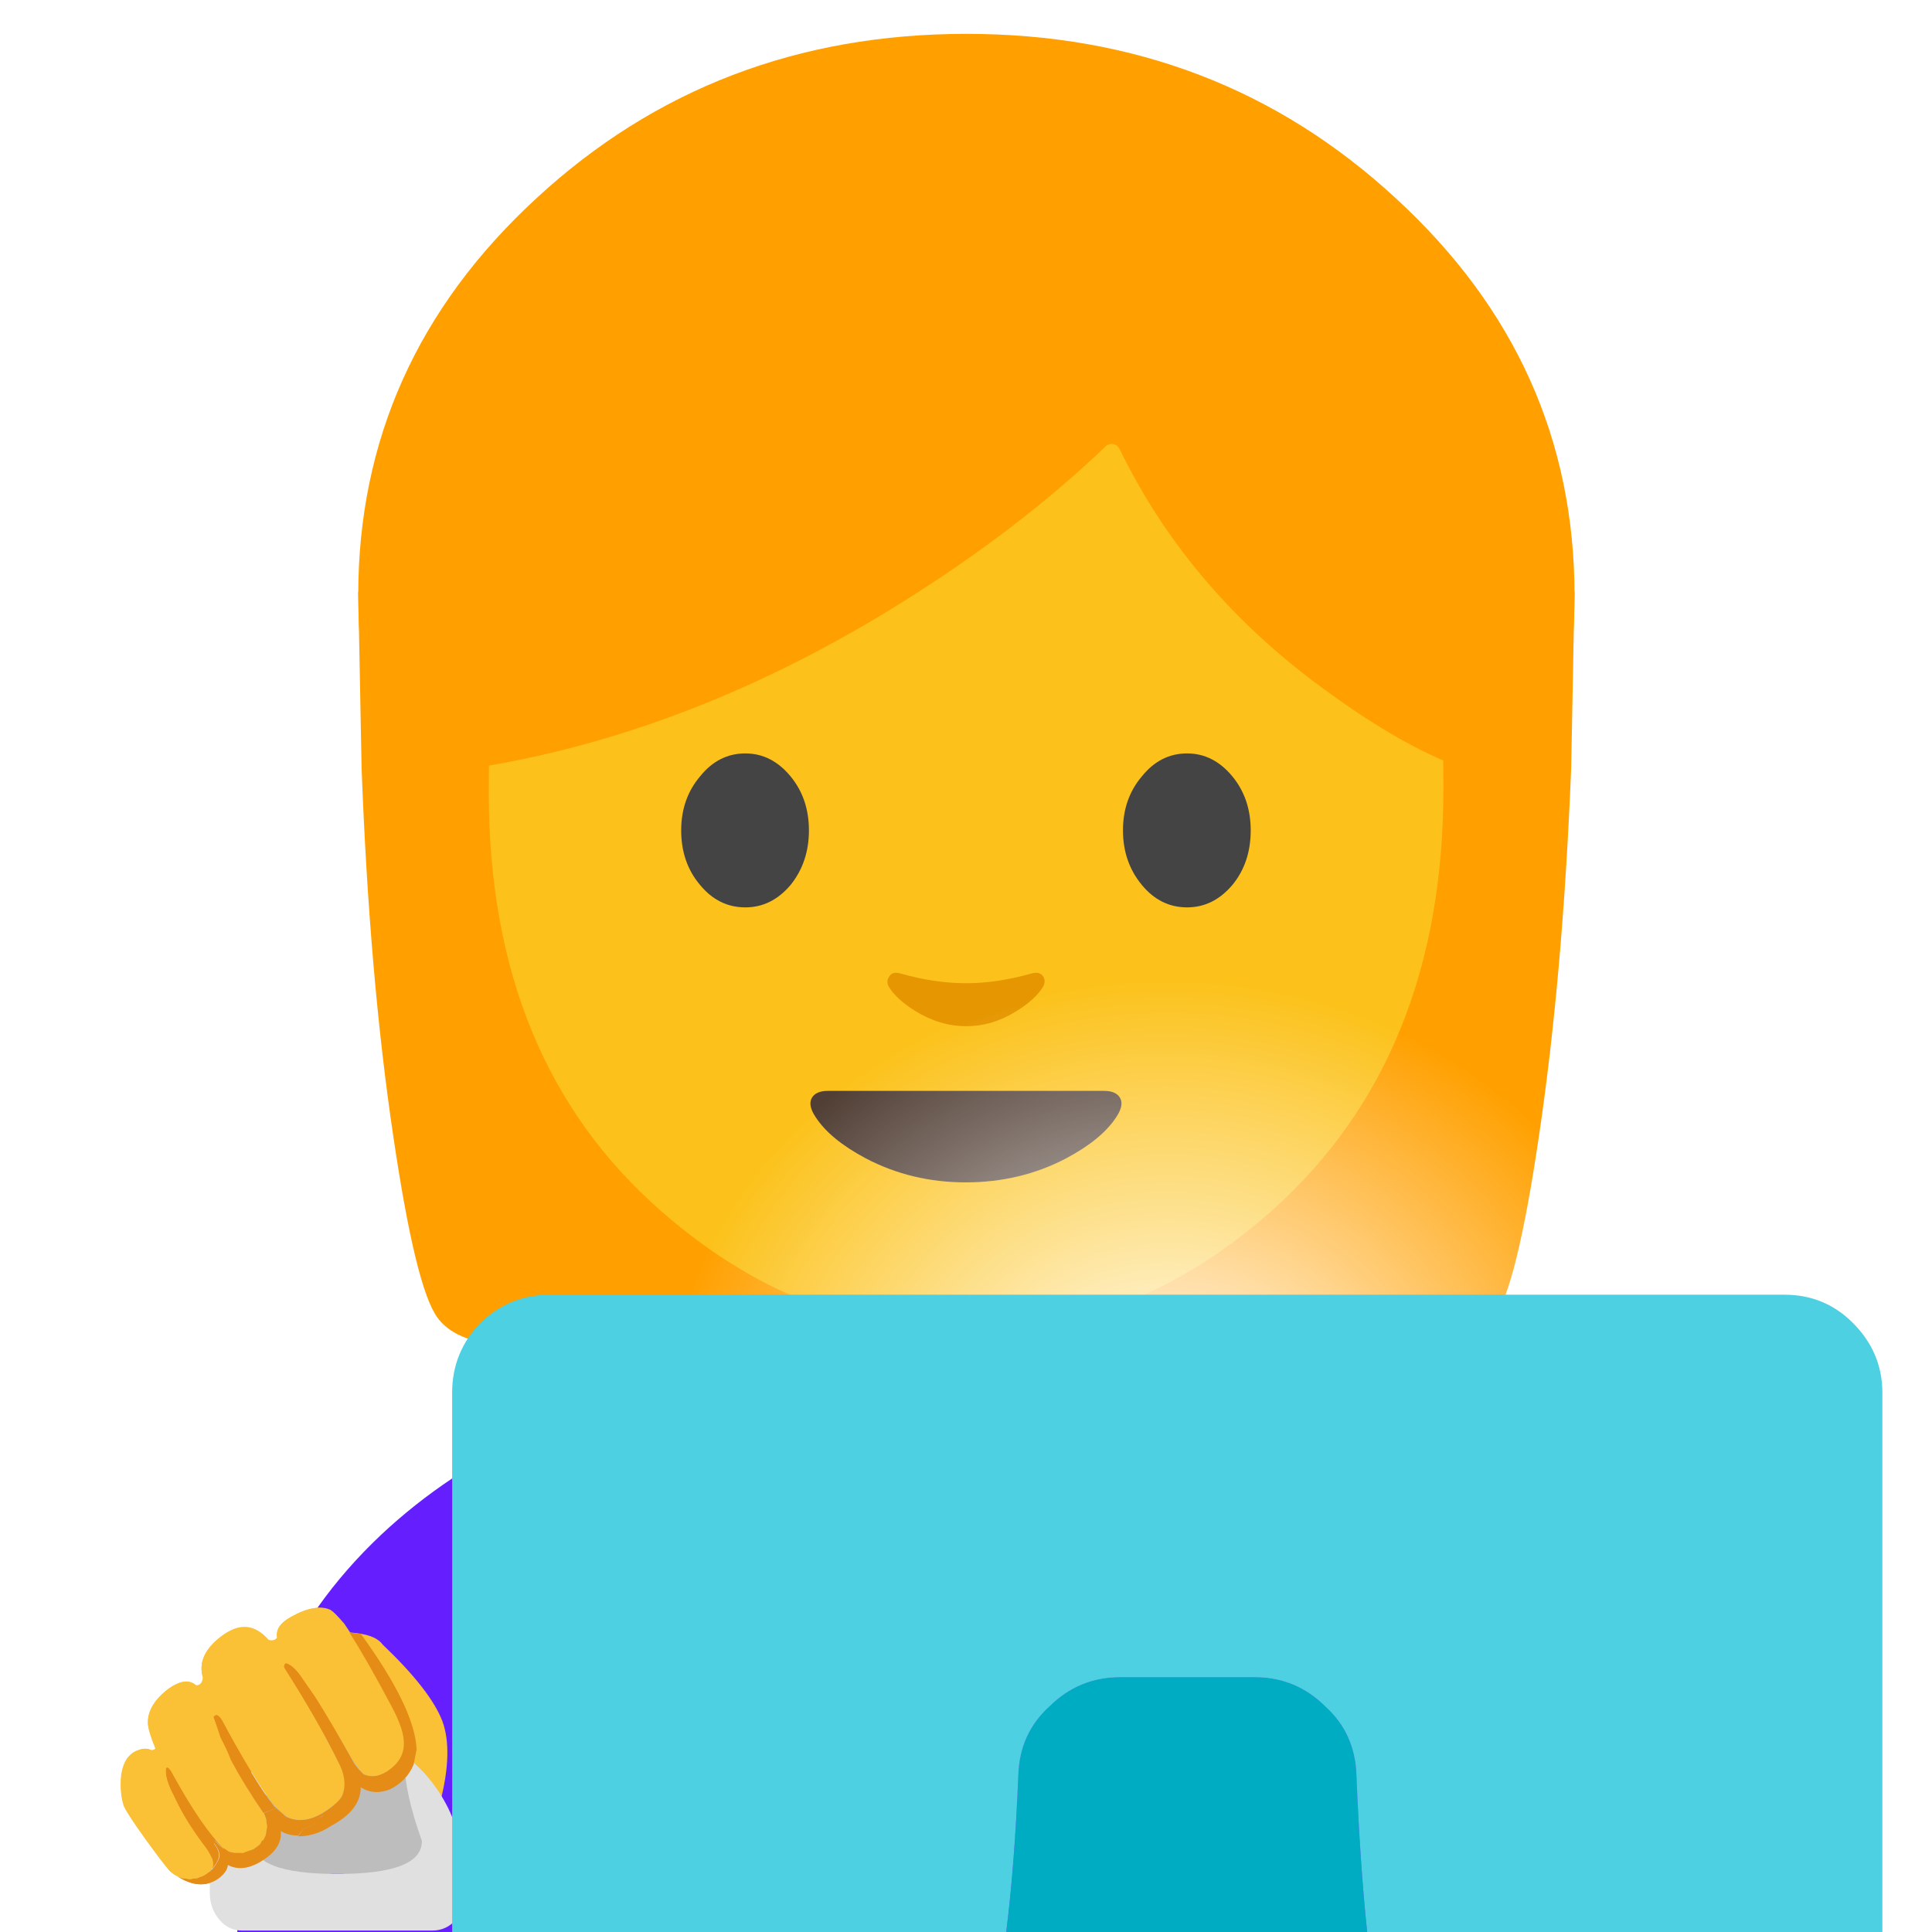
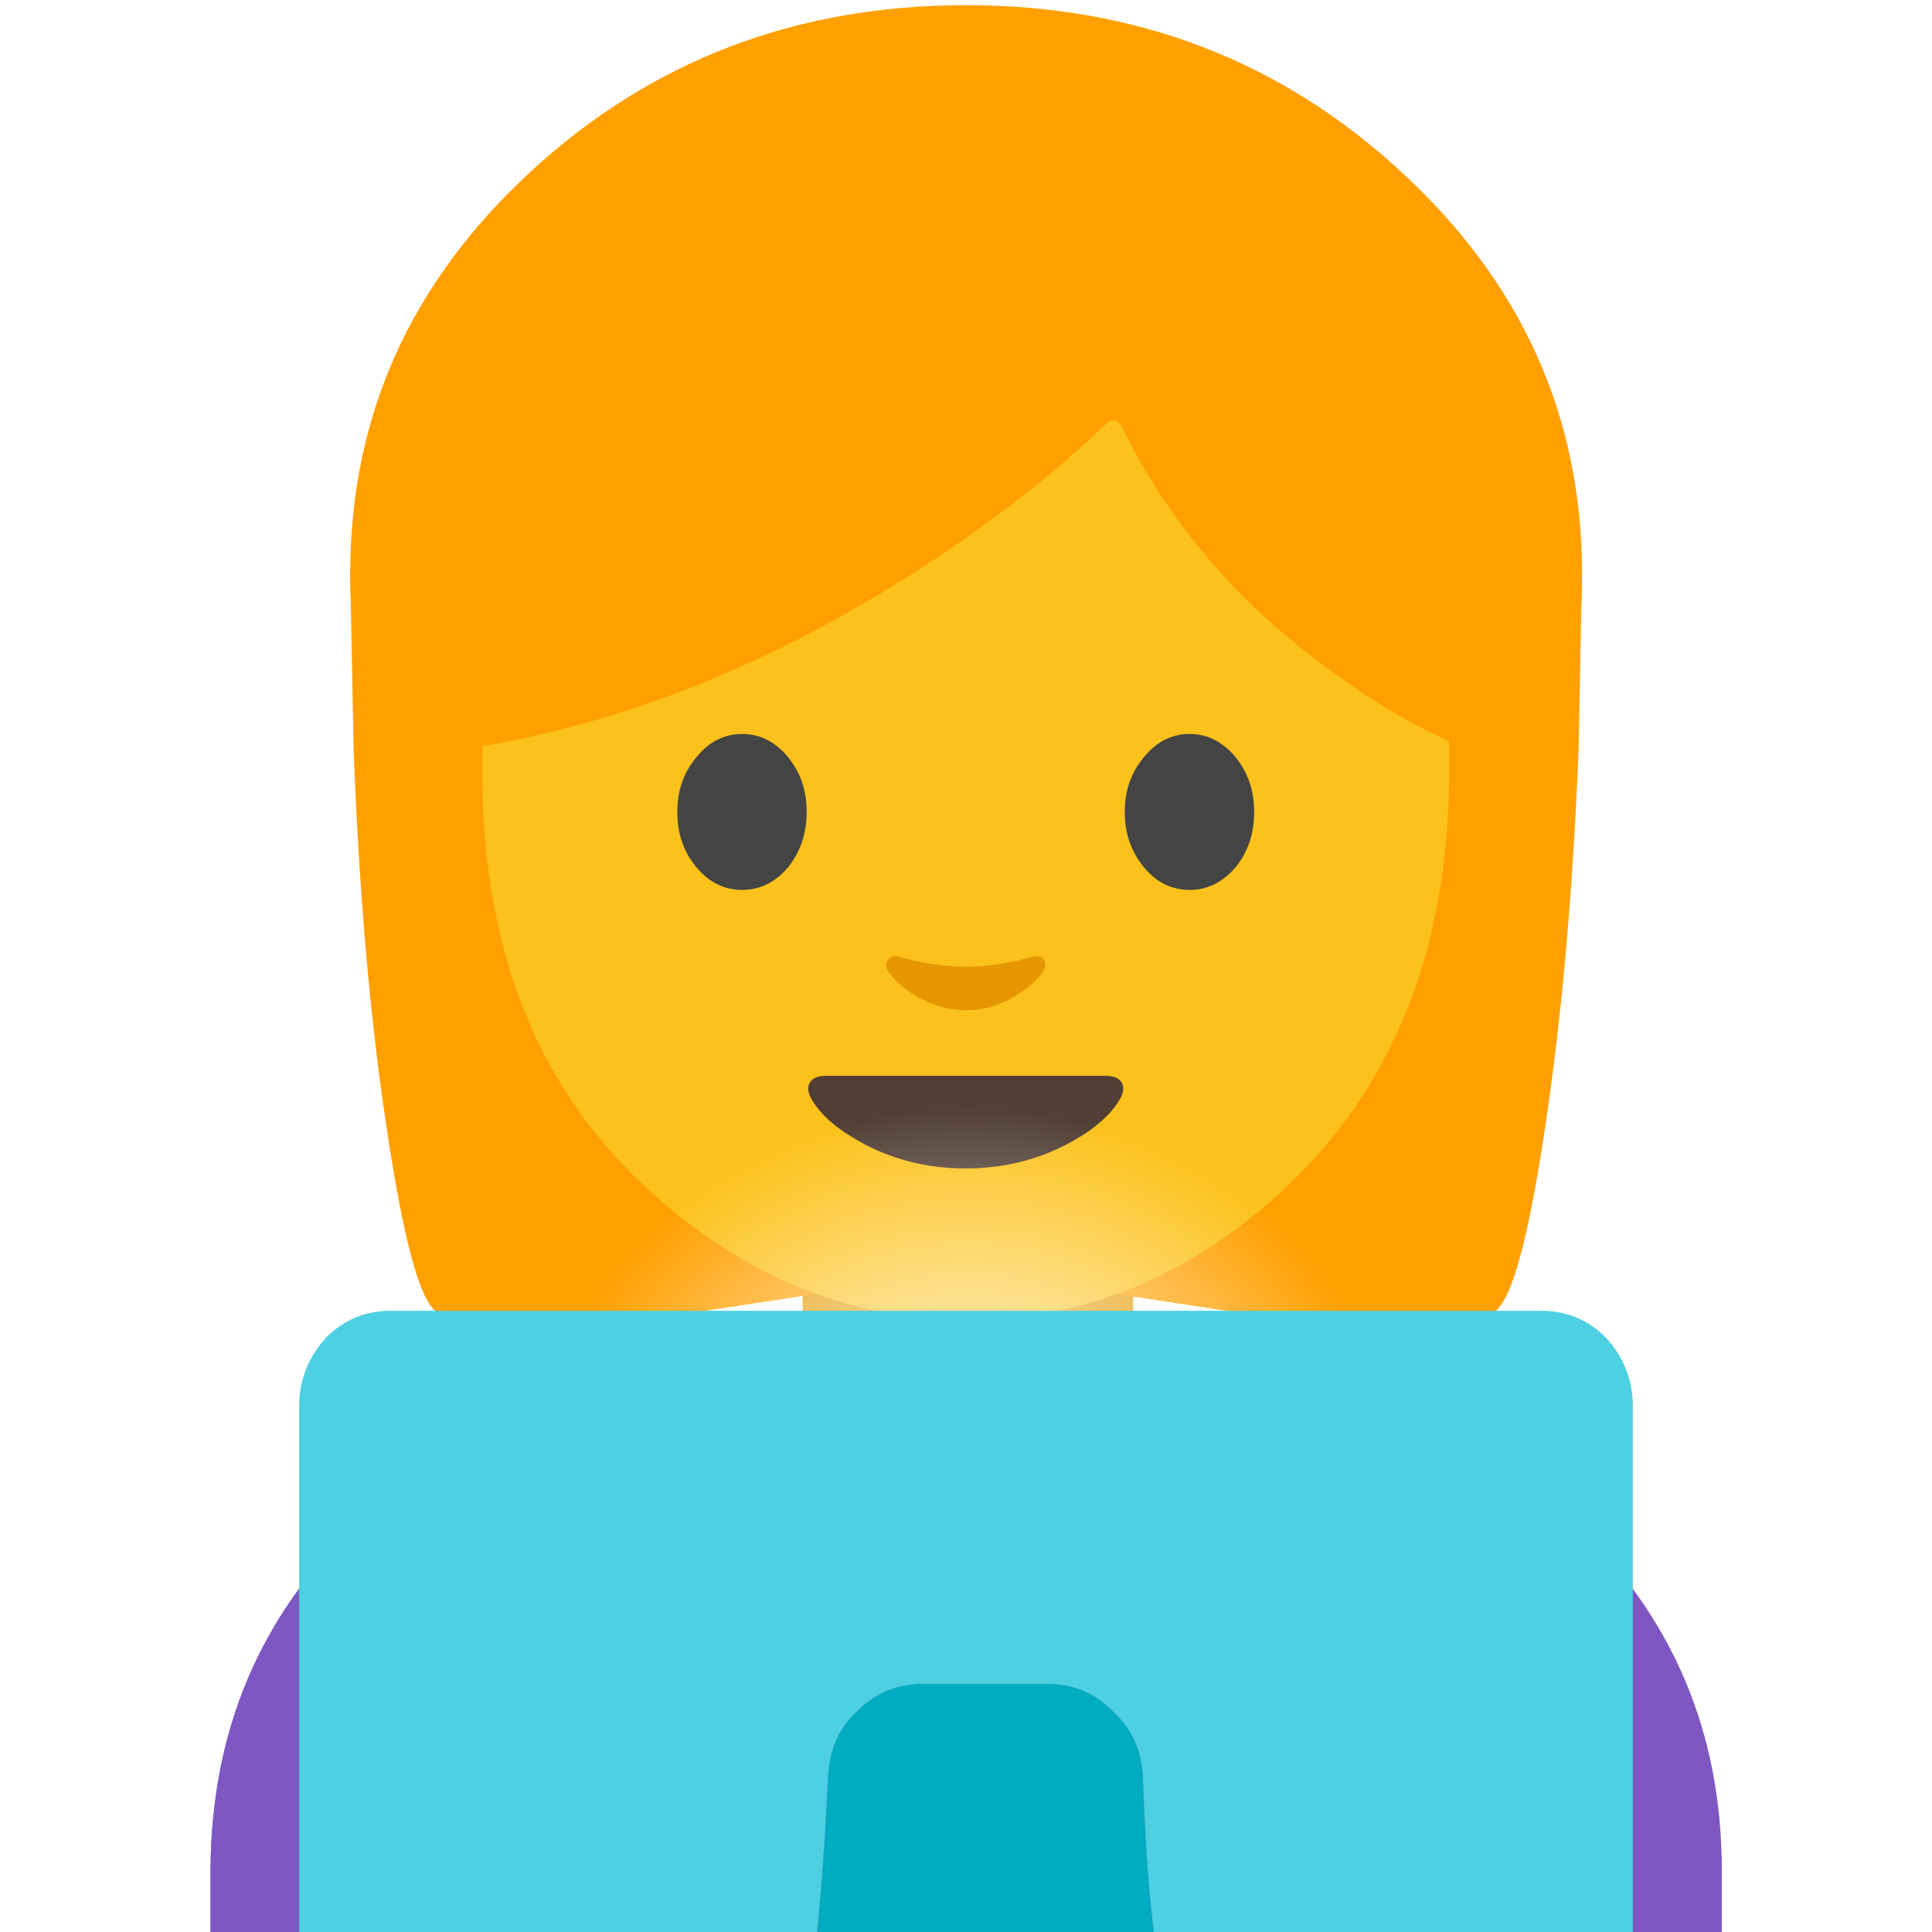
<svg xmlns="http://www.w3.org/2000/svg" xmlns:xlink="http://www.w3.org/1999/xlink" version="1.1" preserveAspectRatio="none" x="0px" y="0px" width="72px" height="72px" viewBox="0 0 72 72">
  <defs>
-     <radialGradient id="Gradient_1" gradientUnits="userSpaceOnUse" cx="0" cy="0" r="22.088" fx="0" fy="0" gradientTransform="matrix( 1, 0, 0, 0.8981324, 36.25,47.85) " spreadMethod="pad">
+     <radialGradient id="Gradient_1" gradientUnits="userSpaceOnUse" cx="0" cy="0" r="16.175" fx="0" fy="0" gradientTransform="matrix( 1, 0, 0, 0.8979907, 36.05,55.75) " spreadMethod="pad">
      <stop offset="0%" stop-color="#FFFFFF" />
      <stop offset="100%" stop-color="#FFFFFF" stop-opacity="0" />
    </radialGradient>
-     <g id="Layer1_0_MEMBER_0_MEMBER_0_MEMBER_0_FILL">
-       <path fill="#651FFF" stroke="none" d=" M 8.85 69.75 L 8.85 72 63.35 72 63.35 69.75 Q 63.35 62.3 58 57.2 53.05 52.6 45.05 51.2 35.95 49.65 26.6 51.9 18.85 53.7 14.15 58 8.85 62.85 8.85 69.75 Z" />
+     <g id="Layer0_0_MEMBER_0_MEMBER_0_MEMBER_0_FILL">
+       <path fill="#7E57C2" stroke="none" d=" M 8.85 69.75 L 8.85 72 63.35 72 63.35 69.75 Q 63.35 62.3 58 57.2 53.05 52.6 45.05 51.2 35.95 49.65 26.6 51.9 18.85 53.7 14.15 58 8.85 62.85 8.85 69.75 Z" />
    </g>
-     <g id="Layer1_0_MEMBER_0_MEMBER_1_FILL">
-       <path fill="#651FFF" stroke="none" d=" M 14.2 57.2 Q 8.85 62.25 8.85 69.75 L 8.85 72 63.35 72 63.35 69.75 Q 63.35 62.85 58.05 58 53.35 53.7 45.55 51.9 36.2 49.65 27.15 51.2 19.1 52.6 14.2 57.2 Z" />
+     <g id="Layer0_0_MEMBER_0_MEMBER_1_FILL">
+       <path fill="#7E57C2" stroke="none" d=" M 13.35 56.7 Q 7.85 61.95 7.85 69.7 L 7.85 72 64.15 72 64.15 69.7 Q 64.15 62.55 58.7 57.55 53.85 53.1 45.75 51.25 36.1 48.9 26.75 50.5 18.45 51.95 13.35 56.7 Z" />
    </g>
-     <g id="Layer1_0_MEMBER_0_MEMBER_2_FILL">
+     <g id="Layer0_0_MEMBER_0_MEMBER_2_FILL">
      <path fill="#E59900" stroke="none" d=" M 64 74.15 Q 66.9 74.15 68.95 72.1 71 70.05 71 67.15 L 71 60.75 57 60.75 57 67.15 Q 57 70.05 59.05 72.1 61.1 74.15 64 74.15 Z" />
    </g>
-     <g id="Layer1_0_MEMBER_1_MEMBER_0_FILL">
+     <g id="Layer0_0_MEMBER_1_MEMBER_0_FILL">
      <path fill="#FFA000" stroke="none" d=" M 118.2 71.6 L 118.5 55.8 65 53.6 9.5 55.8 9.8 71.6 Q 10.5 90.25 12.65 104.65 14.65 118.2 16.6 120.85 19 124.15 27.8 123.15 34.1 122.4 48.7 120.15 58.15 118.65 63.5 118.65 L 64.45 118.65 Q 69.8 118.65 79.25 120.15 93.85 122.4 100.1 123.15 108.9 124.15 111.3 120.85 113.3 118.2 115.3 104.65 117.45 90.25 118.2 71.6 Z" />
    </g>
-     <g id="Layer1_0_MEMBER_1_MEMBER_1_FILL">
+     <g id="Layer0_0_MEMBER_1_MEMBER_1_FILL">
      <path fill="#FFA000" stroke="none" d=" M 102.5 91.65 Q 118.5 76.9 118.5 56.1 118.5 35.25 102.5 20.55 86.55 5.8 64 5.8 41.4 5.8 25.45 20.55 9.5 35.25 9.5 56.1 9.5 76.9 25.45 91.65 41.45 106.4 64 106.4 86.55 106.4 102.5 91.65 Z" />
    </g>
-     <g id="Layer1_0_MEMBER_1_MEMBER_2_FILL">
+     <g id="Layer0_0_MEMBER_1_MEMBER_2_FILL">
      <path fill="#FCC21B" stroke="none" d=" M 106.75 73.45 Q 106.75 44.75 97.85 30.85 87.7 14.9 64.15 14.9 40.6 14.9 30.25 31 21.2 45.15 21.2 73.8 21.2 97.8 36.65 111.3 49 122.15 64.15 122.15 79.2 122.15 91.5 111.15 106.75 97.45 106.75 73.45 Z" />
    </g>
-     <g id="Layer1_0_MEMBER_1_MEMBER_3_FILL">
+     <g id="Layer0_0_MEMBER_1_MEMBER_3_FILL">
      <path fill="#FFA000" stroke="none" d=" M 108.05 32.25 Q 104.85 25.75 97.8 19.2 83.65 6.15 64.4 6.15 45.2 6.15 31.05 18.9 24 25.3 20.8 31.65 L 20.8 71.45 Q 39.8 68.25 58.15 56.8 68.65 50.25 76.45 42.8 76.75 42.5 77.15 42.55 77.55 42.65 77.75 43.05 84.05 56 96.7 65 103 69.55 108.05 71.45 L 108.05 32.25 Z" />
    </g>
-     <g id="Layer1_0_MEMBER_1_MEMBER_4_MEMBER_0_FILL">
+     <g id="Layer0_0_MEMBER_1_MEMBER_4_MEMBER_0_FILL">
      <path fill="#444444" stroke="none" d=" M 40.15 72.35 Q 38.45 74.35 38.45 77.2 38.45 80.1 40.15 82.1 41.8 84.1 44.2 84.1 46.55 84.1 48.25 82.1 49.9 80.05 49.9 77.2 49.9 74.35 48.25 72.35 46.55 70.3 44.2 70.3 41.8 70.3 40.15 72.35 Z" />
    </g>
-     <g id="Layer1_0_MEMBER_1_MEMBER_4_MEMBER_1_FILL">
+     <g id="Layer0_0_MEMBER_1_MEMBER_4_MEMBER_1_FILL">
      <path fill="#444444" stroke="none" d=" M 87.85 72.35 Q 86.15 70.3 83.8 70.3 81.4 70.3 79.75 72.35 78.05 74.35 78.05 77.2 78.05 80.05 79.75 82.1 81.4 84.1 83.8 84.1 86.15 84.1 87.85 82.1 89.5 80.1 89.5 77.2 89.5 74.35 87.85 72.35 Z" />
    </g>
-     <g id="Layer1_0_MEMBER_1_MEMBER_4_MEMBER_2_FILL">
+     <g id="Layer0_0_MEMBER_1_MEMBER_4_MEMBER_2_FILL">
      <path fill="#513F35" stroke="none" d=" M 63.95 108.75 Q 68.85 108.75 72.95 106.6 76.15 104.9 77.45 102.9 78.15 101.85 77.8 101.2 77.45 100.55 76.35 100.55 L 51.6 100.55 Q 50.5 100.55 50.15 101.2 49.8 101.85 50.5 102.9 51.8 104.9 55 106.6 59.1 108.75 63.95 108.75 Z" />
    </g>
-     <g id="Layer1_0_MEMBER_1_MEMBER_4_MEMBER_3_FILL">
+     <g id="Layer0_0_MEMBER_1_MEMBER_4_MEMBER_3_FILL">
      <path fill="#E59600" stroke="none" d=" M 58 90 Q 57.35 89.85 57.1 90.3 56.8 90.7 57.05 91.2 57.75 92.35 59.45 93.4 61.65 94.75 64 94.75 66.35 94.75 68.5 93.4 70.2 92.35 70.9 91.2 71.15 90.7 70.9 90.3 70.6 89.85 69.95 90 66.8 90.9 64 90.9 61.15 90.9 58 90 Z" />
    </g>
-     <g id="Layer1_0_MEMBER_2_MEMBER_0_FILL">
-       <path fill="#FAC036" stroke="none" d=" M 21.15 119.55 Q 22.05 116.1 21.3 114.1 20.5 112.05 17.35 109.05 16.85 108.35 15.15 108.25 L 14.75 107.7 Q 14.2 106.95 13.9 106.8 12.9 106.3 11.3 107.2 10.2 107.8 10.35 108.6 10.15 108.85 9.8 108.75 8.4 107.2 6.6 108.55 5 109.8 5.45 111.25 5.35 111.8 4.95 111.75 4.3 111.2 3.2 111.95 1.8 113 1.8 114.2 1.8 114.75 2.3 115.95 2.2 116.05 2 116.05 1.55 115.8 0.85 116.2 0.1 116.65 0 117.95 -0.05 119 0.2 119.75 0.45 120.3 1.6 121.9 2.65 123.35 3.25 124.05 3.8 124.6 4.65 124.6 5.5 124.55 6 123.95 6.5 123.45 6.5 123.1 6.55 122.55 5.75 121.85 L 5.65 121.75 5.9 121.65 Q 7.2 123.5 8.75 122.6 9.3 122.3 9.55 121.7 9.85 121.05 9.45 120.2 L 10.25 119.9 10.4 120.15 Q 11.35 121.45 13.45 120.35 L 12.95 120.9 12.1 121.25 11.55 122.1 Q 11.2 123.1 12.05 123.95 12.6 124.5 13.4 124.35 13.8 124.3 15.3 123.65 16.4 123.2 18.6 121.75 21.1 120.15 21.15 119.55 Z" />
+     <g id="Layer0_0_MEMBER_2_FILL">
+       <path fill="url(#Gradient_1)" stroke="none" d=" M 36.05 39.25 Q 28.6 39.25 23.4 44 18.15 48.7 18.15 55.45 18.15 62.15 23.4 66.9 28.6 71.65 36.05 71.65 43.4 71.65 48.65 66.9 53.9 62.15 53.9 55.45 53.9 48.7 48.65 44 43.4 39.25 36.05 39.25 Z" />
    </g>
-     <g id="Layer1_0_MEMBER_2_MEMBER_1_FILL">
-       <path fill="#E48C15" stroke="none" d=" M 10.85 110.4 Q 10.8 110.5 10.85 110.6 13.05 114.05 14.4 116.8 15.05 118 14.7 118.95 14.5 119.45 13.4 120.15 12.05 121 11 120.45 L 10.2 119.75 Q 8.9 118.1 6.7 114.05 6.6 113.9 6.5 113.8 6.3 113.6 6.15 113.85 L 6.6 115.2 7.35 116.7 Q 8.3 118.6 9.5 120.3 9.85 121.05 9.55 121.75 9.35 122.3 8.8 122.6 7.7 123.2 6.8 122.55 5.45 121.3 3.5 117.75 3.4 117.55 3.3 117.4 3.1 117.1 3 117.25 L 2.95 117.5 Q 3 117.9 3.3 118.65 L 3.85 119.75 Q 4.55 121.15 5.6 122.5 6.4 123.6 5.9 124.05 4.95 125 3.75 124.4 5.2 125.35 6.4 124.6 7.05 124.15 7.1 123.65 8.2 124.25 9.7 123.1 10.6 122.4 10.6 121.4 12.05 122.3 13.9 121.1 15.9 119.95 15.9 118.55 16.75 119.05 17.8 118.65 18.95 118.15 19.35 117.05 L 19.55 116.05 Q 19.5 113.3 15.9 108.35 L 15.15 108.25 Q 16.1 109.6 17.95 113.15 18.7 114.55 18.75 115.4 18.85 116.55 17.85 117.3 16.95 118 16.1 117.65 L 15.2 116.45 Q 14 114.3 12.9 112.55 L 12 111.25 Q 11.6 110.6 11.2 110.4 10.9 110.2 10.85 110.4 Z" />
-     </g>
-     <g id="Layer1_0_MEMBER_3_MEMBER_0_FILL">
-       <path fill="#E0E0E0" stroke="none" d=" M 18.75 116.35 L 18.8 116.8 Q 18.8 119.9 17.5 122.05 16.2 124.25 14.35 124.25 12.5 124.25 11.2 122.05 9.9 119.9 9.9 116.8 L 9.95 116.35 Q 8.1 117.7 7 119.9 5.9 122.2 5.9 124.85 L 5.9 125.5 Q 5.9 126.55 6.55 127.3 7.15 128 8.05 128 L 20.65 128 Q 21.55 128 22.2 127.3 22.8 126.55 22.8 125.5 L 22.8 124.85 Q 22.8 122.2 21.7 119.9 20.6 117.7 18.75 116.35 Z" />
-     </g>
-     <g id="Layer1_0_MEMBER_3_MEMBER_1_FILL">
-       <path fill="#BDBDBD" stroke="none" d=" M 8.75 122.05 Q 8.7 124.25 14.35 124.25 20 124.25 19.95 122.05 18.8 118.85 18.8 116.8 L 18.75 116.35 Q 16.8 114.85 14.35 114.85 11.95 114.85 9.95 116.35 L 9.9 116.8 Q 9.9 118.85 8.75 122.05 Z" />
-     </g>
-     <g id="Layer1_0_MEMBER_4_MEMBER_0_FILL">
-       <path fill="#FAC036" stroke="none" d=" M 11.35 107.2 Q 10.2 107.8 10.4 108.6 10.15 108.85 9.8 108.75 8.4 107.1 6.6 108.55 5 109.8 5.45 111.25 5.4 111.8 5 111.75 4.35 111.15 3.2 111.95 1.8 113 1.8 114.2 1.8 114.7 2.3 115.9 2.25 116.05 2.05 116.05 1.6 115.8 0.9 116.15 0.15 116.6 0.05 117.95 -0.05 119 0.25 119.75 0.5 120.25 1.65 121.9 2.65 123.35 3.25 124.05 3.65 124.35 3.85 124.4 L 4.15 124.55 4.3 124.55 4.6 124.6 4.8 124.55 4.95 124.55 5.15 124.5 5.9 124.1 5.95 124 Q 6.4 123.55 5.65 122.5 4.6 121.15 3.85 119.75 L 3.3 118.6 Q 3 117.9 3 117.5 L 3 117.25 Q 3.1 117.1 3.3 117.4 3.4 117.55 3.5 117.75 5.35 121.1 6.8 122.55 L 6.85 122.6 7.15 122.75 7.3 122.8 7.6 122.85 7.75 122.9 8.1 122.85 8.25 122.85 8.8 122.6 9.15 122.35 9.25 122.25 9.35 122.1 9.45 122 9.55 121.8 9.6 121.75 9.65 121.5 9.65 121.4 9.7 121.15 9.7 121.05 9.65 120.8 9.65 120.65 9.5 120.25 Q 8.3 118.55 7.35 116.7 L 6.6 115.2 6.15 113.85 Q 6.3 113.6 6.5 113.8 6.65 113.9 6.7 114.05 8.9 118.1 10.2 119.75 L 11 120.45 Q 12.1 121 13.45 120.15 14.55 119.45 14.7 118.95 15.15 118.05 14.4 116.8 13.05 114.05 10.85 110.6 10.8 110.45 10.85 110.35 10.9 110.2 11.2 110.4 11.55 110.6 12 111.25 L 12.9 112.55 Q 14 114.3 15.2 116.45 L 15.5 116.9 Q 15.85 117.4 16.15 117.65 16.95 118 17.9 117.3 18.85 116.55 18.8 115.4 18.7 114.55 18 113.15 16.3 109.95 15.2 108.25 L 14.8 107.65 Q 14.15 106.9 13.9 106.75 12.95 106.3 11.35 107.2 Z" />
-     </g>
-     <g id="Layer1_0_MEMBER_4_MEMBER_1_FILL">
-       <path fill="#E48C15" stroke="none" d=" M 9.55 120.35 L 9.65 120.65 9.65 120.75 9.7 121.05 9.7 121.15 9.65 121.4 9.65 121.45 9.6 121.7 9.45 122 9.35 122.05 9.25 122.25 9.15 122.35 8.8 122.6 8.1 122.85 7.6 122.85 7.3 122.8 7.15 122.75 6.85 122.55 6.8 122.55 Q 6.35 122.25 5.9 121.6 L 5.65 121.7 5.8 121.8 Q 6.55 122.5 6.55 123.05 6.5 123.4 6.05 123.95 L 5.95 124 5.95 124.05 5.9 124.1 Q 5.5 124.4 5.25 124.45 L 5.15 124.5 4.95 124.55 4.8 124.55 4.6 124.6 4.3 124.55 4.15 124.55 3.95 124.5 3.75 124.4 Q 5.25 125.35 6.4 124.6 7.05 124.15 7.1 123.65 8.25 124.25 9.75 123.1 10.7 122.35 10.6 121.4 11.1 121.7 11.75 121.7 L 12.1 121.25 13 120.9 13.5 120.35 Q 12.7 120.75 11.9 120.8 10.95 120.85 10.45 120.15 L 10.25 119.9 9.5 120.2 9.5 120.25 9.55 120.35 Z" />
-     </g>
-     <g id="Layer1_0_MEMBER_4_MEMBER_2_FILL">
-       <path fill="#E48C15" stroke="none" d=" M 3.3 117.4 Q 3.1 117.1 3 117.25 L 3 117.5 Q 3 117.9 3.3 118.6 L 3.85 119.7 Q 4.6 121.1 5.65 122.5 6.358 123.491 6 123.95 6.5 123.4 6.5 123.05 6.55 122.5 5.75 121.8 L 5.65 121.7 5.9 121.65 Q 6.45 122.3 6.8 122.55 5.35 121.1 3.5 117.75 3.4 117.55 3.3 117.4 Z" />
-     </g>
-     <g id="Layer1_0_MEMBER_4_MEMBER_3_FILL">
-       <path fill="#E48C15" stroke="none" d=" M 10.85 110.4 Q 10.8 110.5 10.85 110.6 13.05 114.05 14.4 116.8 15.05 118 14.7 119 14.5 119.5 13.4 120.2 12.05 121 10.95 120.45 L 10.15 119.75 Q 8.85 118.1 6.7 114.05 6.6 113.9 6.5 113.8 6.3 113.65 6.15 113.85 L 7.3 116.7 Q 8.284 118.521 9.45 120.2 L 10.25 119.9 10.4 120.15 Q 10.9 120.85 11.9 120.85 12.7 120.8 13.45 120.35 L 12.95 120.9 12.1 121.25 11.75 121.75 Q 12.9 121.75 13.95 121.05 15.9 120 15.9 118.5 16.75 119.05 17.8 118.65 18.95 118.1 19.4 117 L 19.6 116 Q 19.5 113.3 15.9 108.35 L 15.8 108.35 15.15 108.25 Q 16.25 109.95 17.95 113.15 18.7 114.55 18.75 115.4 18.85 116.55 17.85 117.3 16.95 118 16.1 117.65 15.8 117.4 15.45 116.9 L 15.2 116.45 Q 14 114.3 12.9 112.55 L 12 111.25 Q 11.6 110.65 11.2 110.4 10.9 110.2 10.85 110.4 Z" />
-     </g>
-     <g id="Layer1_0_MEMBER_5_FILL">
-       <path fill="url(#Gradient_1)" stroke="none" d=" M 60.6 47.4 Q 60.6 38.25 53.45 31.8 46.3 25.3 36.25 25.3 26.1 25.3 18.95 31.8 11.8 38.25 11.8 47.4 11.8 56.6 18.95 63.05 26.1 69.55 36.25 69.55 46.3 69.55 53.45 63.05 60.6 56.6 60.6 47.4 Z" />
-     </g>
-     <g id="Layer1_0_MEMBER_6_FILL">
-       <path fill="#00ACC1" stroke="none" d=" M 39.1 63.45 Q 38 64.45 37.95 66 37.815 69.348 37.5 71.85 L 50.95 71.85 Q 50.685 69.348 50.55 66 50.5 64.45 49.4 63.45 48.3 62.35 46.75 62.35 L 41.75 62.35 Q 40.2 62.35 39.1 63.45 Z" />
-       <path fill="#4DD0E1" stroke="none" d=" M 69.05 49.15 Q 68 48.1 66.5 48.1 L 20.5 48.1 Q 19 48.1 17.9 49.15 16.85 50.25 16.85 51.75 L 16.85 71.85 37.5 71.85 Q 37.815 69.348 37.95 66 38 64.45 39.1 63.45 40.2 62.35 41.75 62.35 L 46.75 62.35 Q 48.3 62.35 49.4 63.45 50.5 64.45 50.55 66 50.685 69.348 50.95 71.85 L 70.15 71.85 70.15 51.75 Q 70.15 50.25 69.05 49.15 Z" />
+     <g id="Layer0_0_MEMBER_3_FILL">
+       <path fill="#00ACC1" stroke="none" d=" M 39.1 62.75 L 34.4 62.75 Q 33 62.75 31.95 63.8 30.95 64.75 30.9 66.3 30.75 69.55 30.5 72 L 43.05 72 Q 42.75 69.55 42.65 66.3 42.6 64.75 41.55 63.8 40.55 62.75 39.1 62.75 Z" />
+       <path fill="#4DD0E1" stroke="none" d=" M 12.2 49.85 Q 11.2 50.95 11.2 52.4 L 11.2 72 30.5 72 Q 30.75 69.55 30.9 66.3 30.95 64.75 31.95 63.8 33 62.75 34.4 62.75 L 39.1 62.75 Q 40.55 62.75 41.55 63.8 42.6 64.75 42.65 66.3 42.75 69.55 43.05 72 L 60.9 72 60.9 52.4 Q 60.9 50.95 59.9 49.85 58.9 48.85 57.5 48.85 L 14.6 48.85 Q 13.2 48.85 12.2 49.85 Z" />
    </g>
  </defs>
  <g id="Layer_1">
-     <g transform="matrix( 1, 0, 0, 1, 0,0) ">
-       <use xlink:href="#Layer1_0_MEMBER_0_MEMBER_0_MEMBER_0_FILL" />
+     <g transform="matrix( 1.033386, 0, 0, 1.033386, -1.3,-2.4) ">
+       <use xlink:href="#Layer0_0_MEMBER_0_MEMBER_0_MEMBER_0_FILL" />
    </g>
    <g transform="matrix( 1, 0, 0, 1, 0,0) ">
-       <use xlink:href="#Layer1_0_MEMBER_0_MEMBER_1_FILL" />
+       <use xlink:href="#Layer0_0_MEMBER_0_MEMBER_1_FILL" />
    </g>
-     <g transform="matrix( 0.8515625, 0, 0, 0.8515625, -18.4,-5.55) ">
-       <use xlink:href="#Layer1_0_MEMBER_0_MEMBER_2_FILL" />
+     <g transform="matrix( 0.8800049, 0, 0, 0.8800049, -20.25,-8.05) ">
+       <use xlink:href="#Layer0_0_MEMBER_0_MEMBER_2_FILL" />
    </g>
-     <g transform="matrix( 0.4158478, 0, 0, 0.4158478, 9.4,-1.15) ">
-       <use xlink:href="#Layer1_0_MEMBER_1_MEMBER_0_FILL" />
+     <g transform="matrix( 0.4211578, 0, 0, 0.4211578, 9.05,-2.25) ">
+       <use xlink:href="#Layer0_0_MEMBER_1_MEMBER_0_FILL" />
    </g>
-     <g transform="matrix( 0.4158478, 0, 0, 0.4158478, 9.4,-1.15) ">
-       <use xlink:href="#Layer1_0_MEMBER_1_MEMBER_1_FILL" />
+     <g transform="matrix( 0.4211578, 0, 0, 0.4211578, 9.05,-2.25) ">
+       <use xlink:href="#Layer0_0_MEMBER_1_MEMBER_1_FILL" />
    </g>
-     <g transform="matrix( 0.4158478, 0, 0, 0.4158478, 9.4,-1.15) ">
-       <use xlink:href="#Layer1_0_MEMBER_1_MEMBER_2_FILL" />
+     <g transform="matrix( 0.4211578, 0, 0, 0.4211578, 9.05,-2.25) ">
+       <use xlink:href="#Layer0_0_MEMBER_1_MEMBER_2_FILL" />
    </g>
-     <g transform="matrix( 0.4158478, 0, 0, 0.4158478, 9.4,-1.15) ">
-       <use xlink:href="#Layer1_0_MEMBER_1_MEMBER_3_FILL" />
+     <g transform="matrix( 0.4211578, 0, 0, 0.4211578, 9.05,-2.25) ">
+       <use xlink:href="#Layer0_0_MEMBER_1_MEMBER_3_FILL" />
    </g>
-     <g transform="matrix( 0.4157562, 0, 0, 0.4157562, 9.4,-1.15) ">
-       <use xlink:href="#Layer1_0_MEMBER_1_MEMBER_4_MEMBER_0_FILL" />
+     <g transform="matrix( 0.4210968, 0, 0, 0.4210968, 9.05,-2.25) ">
+       <use xlink:href="#Layer0_0_MEMBER_1_MEMBER_4_MEMBER_0_FILL" />
    </g>
-     <g transform="matrix( 0.4157562, 0, 0, 0.4157562, 9.4,-1.15) ">
-       <use xlink:href="#Layer1_0_MEMBER_1_MEMBER_4_MEMBER_1_FILL" />
+     <g transform="matrix( 0.4210968, 0, 0, 0.4210968, 9.05,-2.25) ">
+       <use xlink:href="#Layer0_0_MEMBER_1_MEMBER_4_MEMBER_1_FILL" />
    </g>
-     <g transform="matrix( 0.4157562, 0, 0, 0.4157562, 9.4,-1.15) ">
-       <use xlink:href="#Layer1_0_MEMBER_1_MEMBER_4_MEMBER_2_FILL" />
+     <g transform="matrix( 0.4210968, 0, 0, 0.4210968, 9.05,-2.25) ">
+       <use xlink:href="#Layer0_0_MEMBER_1_MEMBER_4_MEMBER_2_FILL" />
    </g>
-     <g transform="matrix( 0.4157562, 0, 0, 0.4157562, 9.4,-1.15) ">
-       <use xlink:href="#Layer1_0_MEMBER_1_MEMBER_4_MEMBER_3_FILL" />
+     <g transform="matrix( 0.4210968, 0, 0, 0.4210968, 9.05,-2.25) ">
+       <use xlink:href="#Layer0_0_MEMBER_1_MEMBER_4_MEMBER_3_FILL" />
    </g>
-     <g transform="matrix( 0.5624695, 0, 0, 0.5624695, 4.5,-0.05) ">
-       <use xlink:href="#Layer1_0_MEMBER_2_MEMBER_0_FILL" />
+     <g transform="matrix( 1, 0, 0, 1, 0,0) ">
+       <use xlink:href="#Layer0_0_MEMBER_2_FILL" />
    </g>
-     <g transform="matrix( 0.5624695, 0, 0, 0.5624695, 4.5,-0.05) ">
-       <use xlink:href="#Layer1_0_MEMBER_2_MEMBER_1_FILL" />
-     </g>
-     <g transform="matrix( 0.5624695, 0, 0, 0.5624695, 4.5,-0.05) ">
-       <use xlink:href="#Layer1_0_MEMBER_3_MEMBER_0_FILL" />
-     </g>
-     <g transform="matrix( 0.5624695, 0, 0, 0.5624695, 4.5,-0.05) ">
-       <use xlink:href="#Layer1_0_MEMBER_3_MEMBER_1_FILL" />
-     </g>
-     <g transform="matrix( 0.5625, 0, 0, 0.5625, 4.5,-0.05) ">
-       <use xlink:href="#Layer1_0_MEMBER_4_MEMBER_0_FILL" />
-     </g>
-     <g transform="matrix( 0.5625, 0, 0, 0.5625, 4.5,-0.05) ">
-       <use xlink:href="#Layer1_0_MEMBER_4_MEMBER_1_FILL" />
-     </g>
-     <g transform="matrix( 0.5625, 0, 0, 0.5625, 4.5,-0.05) ">
-       <use xlink:href="#Layer1_0_MEMBER_4_MEMBER_2_FILL" />
-     </g>
-     <g transform="matrix( 0.5625, 0, 0, 0.5625, 4.5,-0.05) ">
-       <use xlink:href="#Layer1_0_MEMBER_4_MEMBER_3_FILL" />
-     </g>
-     <g transform="matrix( 0.8483582, 0, 0, 0.8483582, 12.75,12.75) ">
-       <use xlink:href="#Layer1_0_MEMBER_5_FILL" />
-     </g>
-     <g transform="matrix( 1, 0, 0, 1, 0,0.15) ">
-       <use xlink:href="#Layer1_0_MEMBER_6_FILL" />
+     <g transform="matrix( 1, 0, 0, 1, -0.05,0) ">
+       <use xlink:href="#Layer0_0_MEMBER_3_FILL" />
    </g>
  </g>
-   <g id="Camada_1" />
</svg>
